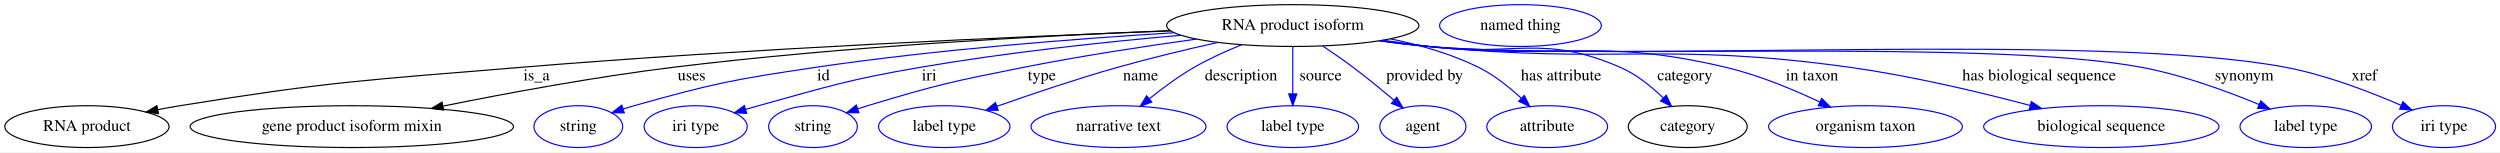
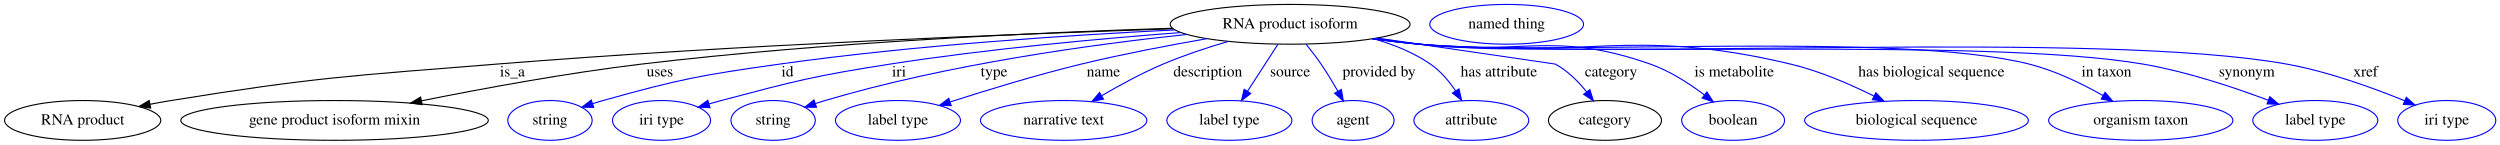
- <svg xmlns="http://www.w3.org/2000/svg" width="2152pt" height="131pt" viewBox="0.00 0.00 2152.04 131.00">
+ <svg xmlns="http://www.w3.org/2000/svg" width="2263pt" height="131pt" viewBox="0.00 0.00 2263.04 131.00">
  <g id="graph0" class="graph" transform="scale(1 1) rotate(0) translate(4 127)">
-     <polygon fill="white" stroke="transparent" points="-4,4 -4,-127 2148.04,-127 2148.04,4 -4,4" />
+     <polygon fill="white" stroke="transparent" points="-4,4 -4,-127 2259.04,-127 2259.04,4 -4,4" />
    <g id="node1" class="node">
-       <ellipse fill="none" stroke="black" cx="1108.84" cy="-105" rx="108.58" ry="18" />
-       <text text-anchor="middle" x="1108.84" y="-101.3" font-family="Times,serif" font-size="14.00">RNA product isoform</text>
+       <ellipse fill="none" stroke="black" cx="1163.84" cy="-105" rx="108.58" ry="18" />
+       <text text-anchor="middle" x="1163.84" y="-101.3" font-family="Times,serif" font-size="14.00">RNA product isoform</text>
    </g>
    <g id="node2" class="node">
      <ellipse fill="none" stroke="black" cx="70.84" cy="-18" rx="70.69" ry="18" />
      <text text-anchor="middle" x="70.84" y="-14.3" font-family="Times,serif" font-size="14.00">RNA product</text>
    </g>
    <g id="edge1" class="edge">
-       <path fill="none" stroke="black" d="M1003.62,-100.4C872.4,-95.46 641.3,-85.3 443.84,-69 313.24,-58.22 280.2,-56.98 150.84,-36 144.68,-35 138.28,-33.84 131.89,-32.61" />
-       <polygon fill="black" stroke="black" points="132.41,-29.15 121.92,-30.63 131.04,-36.01 132.41,-29.15" />
-       <text text-anchor="middle" x="457.84" y="-57.8" font-family="Times,serif" font-size="14.00">is_a</text>
+       <path fill="none" stroke="black" d="M1057.87,-100.91C917.67,-96.35 662.92,-86.42 445.84,-69 314.34,-58.45 281.08,-57.07 150.84,-36 144.68,-35 138.27,-33.85 131.89,-32.62" />
+       <polygon fill="black" stroke="black" points="132.41,-29.15 121.92,-30.63 131.04,-36.02 132.41,-29.15" />
+       <text text-anchor="middle" x="459.84" y="-57.8" font-family="Times,serif" font-size="14.00">is_a</text>
    </g>
    <g id="node3" class="node">
      <ellipse fill="none" stroke="black" cx="298.84" cy="-18" rx="139.18" ry="18" />
      <text text-anchor="middle" x="298.84" y="-14.3" font-family="Times,serif" font-size="14.00">gene product isoform mixin</text>
    </g>
    <g id="edge2" class="edge">
-       <path fill="none" stroke="black" d="M1003.39,-100.63C895.43,-96.35 722.96,-87.21 574.84,-69 507.84,-60.76 432.48,-46.79 377.45,-35.7" />
-       <polygon fill="black" stroke="black" points="377.91,-32.22 367.42,-33.67 376.52,-39.08 377.91,-32.22" />
-       <text text-anchor="middle" x="591.34" y="-57.8" font-family="Times,serif" font-size="14.00">uses</text>
+       <path fill="none" stroke="black" d="M1057.2,-101.43C939.31,-97.71 743.98,-88.94 576.84,-69 509.23,-60.93 433.17,-46.91 377.73,-35.76" />
+       <polygon fill="black" stroke="black" points="378.12,-32.27 367.62,-33.71 376.73,-39.13 378.12,-32.27" />
+       <text text-anchor="middle" x="593.34" y="-57.8" font-family="Times,serif" font-size="14.00">uses</text>
    </g>
    <g id="node4" class="node">
      <ellipse fill="none" stroke="blue" cx="493.84" cy="-18" rx="38.19" ry="18" />
      <text text-anchor="middle" x="493.84" y="-14.3" font-family="Times,serif" font-size="14.00">string</text>
    </g>
    <g id="edge3" class="edge">
-       <path fill="none" stroke="blue" d="M1006.67,-98.81C923.27,-93.74 802.51,-84.47 697.84,-69 627.74,-58.64 610.06,-55.2 541.84,-36 538.74,-35.13 535.54,-34.15 532.34,-33.13" />
-       <polygon fill="blue" stroke="blue" points="533.43,-29.81 522.84,-29.96 531.21,-36.45 533.43,-29.81" />
-       <text text-anchor="middle" x="704.84" y="-57.8" font-family="Times,serif" font-size="14.00">id</text>
+       <path fill="none" stroke="blue" d="M1059.31,-99.9C965.4,-95.3 823.92,-86.14 701.84,-69 629.94,-58.9 611.78,-55.5 541.84,-36 538.74,-35.13 535.54,-34.17 532.34,-33.15" />
+       <polygon fill="blue" stroke="blue" points="533.42,-29.82 522.83,-29.98 531.21,-36.46 533.42,-29.82" />
+       <text text-anchor="middle" x="708.84" y="-57.8" font-family="Times,serif" font-size="14.00">id</text>
    </g>
    <g id="node5" class="node">
      <ellipse fill="none" stroke="blue" cx="594.84" cy="-18" rx="44.39" ry="18" />
      <text text-anchor="middle" x="594.84" y="-14.3" font-family="Times,serif" font-size="14.00">iri type</text>
    </g>
    <g id="edge4" class="edge">
-       <path fill="none" stroke="blue" d="M1012.54,-96.65C948.56,-91 862.84,-81.94 787.84,-69 725.27,-58.2 710.05,-52.88 648.84,-36 645.27,-35.01 641.58,-33.95 637.88,-32.85" />
-       <polygon fill="blue" stroke="blue" points="638.73,-29.45 628.15,-29.9 636.7,-36.15 638.73,-29.45" />
-       <text text-anchor="middle" x="795.84" y="-57.8" font-family="Times,serif" font-size="14.00">iri</text>
+       <path fill="none" stroke="blue" d="M1064.74,-97.53C991.77,-92.02 890.28,-82.76 801.84,-69 733.11,-58.3 716.09,-53.8 648.84,-36 645.26,-35.05 641.56,-34.01 637.86,-32.93" />
+       <polygon fill="blue" stroke="blue" points="638.7,-29.53 628.12,-30.01 636.69,-36.24 638.7,-29.53" />
+       <text text-anchor="middle" x="809.84" y="-57.8" font-family="Times,serif" font-size="14.00">iri</text>
    </g>
    <g id="node6" class="node">
      <ellipse fill="none" stroke="blue" cx="695.84" cy="-18" rx="38.19" ry="18" />
      <text text-anchor="middle" x="695.84" y="-14.3" font-family="Times,serif" font-size="14.00">string</text>
    </g>
    <g id="edge5" class="edge">
-       <path fill="none" stroke="blue" d="M1025.85,-93.36C981.47,-87.2 925.99,-78.74 876.84,-69 816.68,-57.08 801.54,-53.79 742.84,-36 740.08,-35.16 737.24,-34.26 734.39,-33.31" />
-       <polygon fill="blue" stroke="blue" points="735.36,-29.94 724.77,-30 733.09,-36.56 735.36,-29.94" />
-       <text text-anchor="middle" x="892.84" y="-57.8" font-family="Times,serif" font-size="14.00">type</text>
+       <path fill="none" stroke="blue" d="M1070.33,-95.84C983.99,-86.69 852.86,-68.65 742.84,-36 739.94,-35.14 736.96,-34.2 733.97,-33.21" />
+       <polygon fill="blue" stroke="blue" points="735.09,-29.9 724.5,-29.97 732.83,-36.52 735.09,-29.9" />
+       <text text-anchor="middle" x="895.84" y="-57.8" font-family="Times,serif" font-size="14.00">type</text>
    </g>
    <g id="node7" class="node">
      <ellipse fill="none" stroke="blue" cx="808.84" cy="-18" rx="56.59" ry="18" />
      <text text-anchor="middle" x="808.84" y="-14.3" font-family="Times,serif" font-size="14.00">label type</text>
    </g>
    <g id="edge6" class="edge">
-       <path fill="none" stroke="blue" d="M1044.2,-90.45C1017.34,-84.45 985.94,-76.95 957.84,-69 922.7,-59.05 883.57,-45.84 854.23,-35.49" />
-       <polygon fill="blue" stroke="blue" points="855.27,-32.15 844.67,-32.1 852.93,-38.74 855.27,-32.15" />
-       <text text-anchor="middle" x="977.84" y="-57.8" font-family="Times,serif" font-size="14.00">name</text>
+       <path fill="none" stroke="blue" d="M1088.48,-91.99C1053.7,-85.95 1011.98,-78 974.84,-69 934.42,-59.2 889.26,-45.41 856.26,-34.79" />
+       <polygon fill="blue" stroke="blue" points="857.02,-31.36 846.43,-31.61 854.86,-38.02 857.02,-31.36" />
+       <text text-anchor="middle" x="994.84" y="-57.8" font-family="Times,serif" font-size="14.00">name</text>
    </g>
    <g id="node8" class="node">
      <ellipse fill="none" stroke="blue" cx="958.84" cy="-18" rx="75.29" ry="18" />
      <text text-anchor="middle" x="958.84" y="-14.3" font-family="Times,serif" font-size="14.00">narrative text</text>
    </g>
    <g id="edge7" class="edge">
-       <path fill="none" stroke="blue" d="M1064.98,-88.52C1051.43,-83.06 1036.7,-76.42 1023.84,-69 1010.45,-61.27 996.71,-51.1 985.34,-41.95" />
-       <polygon fill="blue" stroke="blue" points="987.47,-39.16 977.52,-35.52 983.02,-44.57 987.47,-39.16" />
-       <text text-anchor="middle" x="1064.34" y="-57.8" font-family="Times,serif" font-size="14.00">description</text>
+       <path fill="none" stroke="blue" d="M1107.72,-89.5C1088.72,-83.92 1067.58,-76.95 1048.84,-69 1029.82,-60.93 1009.63,-49.95 993.2,-40.34" />
+       <polygon fill="blue" stroke="blue" points="994.88,-37.27 984.49,-35.17 991.3,-43.28 994.88,-37.27" />
+       <text text-anchor="middle" x="1089.34" y="-57.8" font-family="Times,serif" font-size="14.00">description</text>
    </g>
    <g id="node9" class="node">
      <ellipse fill="none" stroke="blue" cx="1108.84" cy="-18" rx="56.59" ry="18" />
      <text text-anchor="middle" x="1108.84" y="-14.3" font-family="Times,serif" font-size="14.00">label type</text>
    </g>
    <g id="edge8" class="edge">
-       <path fill="none" stroke="blue" d="M1108.84,-86.8C1108.84,-75.16 1108.84,-59.55 1108.84,-46.24" />
-       <polygon fill="blue" stroke="blue" points="1112.34,-46.18 1108.84,-36.18 1105.34,-46.18 1112.34,-46.18" />
-       <text text-anchor="middle" x="1132.84" y="-57.8" font-family="Times,serif" font-size="14.00">source</text>
+       <path fill="none" stroke="blue" d="M1152.71,-86.8C1144.83,-74.62 1134.14,-58.09 1125.28,-44.4" />
+       <polygon fill="blue" stroke="blue" points="1128.14,-42.38 1119.77,-35.89 1122.26,-46.18 1128.14,-42.38" />
+       <text text-anchor="middle" x="1163.84" y="-57.8" font-family="Times,serif" font-size="14.00">source</text>
    </g>
    <g id="node10" class="node">
      <ellipse fill="none" stroke="blue" cx="1220.84" cy="-18" rx="37.09" ry="18" />
      <text text-anchor="middle" x="1220.84" y="-14.3" font-family="Times,serif" font-size="14.00">agent</text>
    </g>
    <g id="edge9" class="edge">
-       <path fill="none" stroke="blue" d="M1134.6,-87.42C1143.08,-81.76 1152.49,-75.27 1160.84,-69 1172.69,-60.12 1185.34,-49.72 1195.96,-40.71" />
-       <polygon fill="blue" stroke="blue" points="1198.31,-43.3 1203.64,-34.14 1193.76,-37.98 1198.31,-43.3" />
-       <text text-anchor="middle" x="1222.34" y="-57.8" font-family="Times,serif" font-size="14.00">provided by</text>
+       <path fill="none" stroke="blue" d="M1178.33,-86.94C1182.84,-81.36 1187.71,-75.04 1191.84,-69 1197.14,-61.26 1202.43,-52.51 1207.02,-44.52" />
+       <polygon fill="blue" stroke="blue" points="1210.19,-46.02 1212.04,-35.59 1204.09,-42.59 1210.19,-46.02" />
+       <text text-anchor="middle" x="1244.34" y="-57.8" font-family="Times,serif" font-size="14.00">provided by</text>
    </g>
    <g id="node11" class="node">
      <ellipse fill="none" stroke="blue" cx="1327.84" cy="-18" rx="51.99" ry="18" />
      <text text-anchor="middle" x="1327.84" y="-14.3" font-family="Times,serif" font-size="14.00">attribute</text>
    </g>
    <g id="edge10" class="edge">
-       <path fill="none" stroke="blue" d="M1192.83,-93.59C1218.13,-88.38 1245.39,-80.59 1268.84,-69 1282.27,-62.36 1295.2,-52.01 1305.52,-42.45" />
-       <polygon fill="blue" stroke="blue" points="1308.09,-44.83 1312.86,-35.36 1303.23,-39.79 1308.09,-44.83" />
-       <text text-anchor="middle" x="1339.84" y="-57.8" font-family="Times,serif" font-size="14.00">has attribute</text>
+       <path fill="none" stroke="blue" d="M1239.33,-91.99C1257.24,-86.83 1275.57,-79.48 1290.84,-69 1299.93,-62.77 1307.65,-53.57 1313.64,-44.75" />
+       <polygon fill="blue" stroke="blue" points="1316.67,-46.51 1319.06,-36.18 1310.76,-42.77 1316.67,-46.51" />
+       <text text-anchor="middle" x="1352.84" y="-57.8" font-family="Times,serif" font-size="14.00">has attribute</text>
    </g>
    <g id="node12" class="node">
      <ellipse fill="none" stroke="black" cx="1448.84" cy="-18" rx="51.19" ry="18" />
      <text text-anchor="middle" x="1448.84" y="-14.3" font-family="Times,serif" font-size="14.00">category</text>
    </g>
    <g id="edge11" class="edge">
-       <path fill="none" stroke="blue" d="M1186.2,-92.36C1199.42,-90.49 1213.02,-88.63 1225.84,-87 1299.02,-77.69 1323.19,-98.41 1390.84,-69 1404.64,-63 1417.57,-52.54 1427.71,-42.73" />
-       <polygon fill="blue" stroke="blue" points="1430.36,-45.02 1434.88,-35.44 1425.37,-40.11 1430.36,-45.02" />
-       <text text-anchor="middle" x="1446.34" y="-57.8" font-family="Times,serif" font-size="14.00">category</text>
+       <path fill="none" stroke="blue" d="M1242.66,-92.55C1312.54,-82.38 1403.61,-69.12 1403.84,-69 1414.99,-63.03 1424.76,-53.17 1432.32,-43.77" />
+       <polygon fill="blue" stroke="blue" points="1435.15,-45.83 1438.38,-35.74 1429.56,-41.62 1435.15,-45.83" />
+       <text text-anchor="middle" x="1454.34" y="-57.8" font-family="Times,serif" font-size="14.00">category</text>
    </g>
    <g id="node14" class="node">
-       <ellipse fill="none" stroke="blue" cx="1601.84" cy="-18" rx="83.39" ry="18" />
-       <text text-anchor="middle" x="1601.84" y="-14.3" font-family="Times,serif" font-size="14.00">organism taxon</text>
+       <ellipse fill="none" stroke="blue" cx="1564.84" cy="-18" rx="46.59" ry="18" />
+       <text text-anchor="middle" x="1564.84" y="-14.3" font-family="Times,serif" font-size="14.00">boolean</text>
    </g>
    <g id="edge12" class="edge">
-       <path fill="none" stroke="blue" d="M1184.89,-92.12C1198.51,-90.23 1212.58,-88.43 1225.84,-87 1339.25,-74.79 1370.85,-95.28 1481.84,-69 1509.83,-62.37 1539.69,-49.95 1562.63,-39.15" />
-       <polygon fill="blue" stroke="blue" points="1564.19,-42.28 1571.69,-34.8 1561.16,-35.97 1564.19,-42.28" />
-       <text text-anchor="middle" x="1555.84" y="-57.8" font-family="Times,serif" font-size="14.00">in taxon</text>
+       <path fill="none" stroke="blue" d="M1240.54,-92.2C1253.96,-90.33 1267.79,-88.51 1280.84,-87 1373.46,-76.29 1401.85,-99.82 1489.84,-69 1507.58,-62.79 1525.18,-51.4 1538.86,-41.06" />
+       <polygon fill="blue" stroke="blue" points="1541.13,-43.74 1546.85,-34.82 1536.82,-38.22 1541.13,-43.74" />
+       <text text-anchor="middle" x="1565.84" y="-57.8" font-family="Times,serif" font-size="14.00">is metabolite</text>
    </g>
    <g id="node15" class="node">
-       <ellipse fill="none" stroke="blue" cx="1804.84" cy="-18" rx="101.28" ry="18" />
-       <text text-anchor="middle" x="1804.84" y="-14.3" font-family="Times,serif" font-size="14.00">biological sequence</text>
+       <ellipse fill="none" stroke="blue" cx="1730.84" cy="-18" rx="101.28" ry="18" />
+       <text text-anchor="middle" x="1730.84" y="-14.3" font-family="Times,serif" font-size="14.00">biological sequence</text>
    </g>
    <g id="edge13" class="edge">
-       <path fill="none" stroke="blue" d="M1184.24,-91.97C1198.05,-90.08 1212.36,-88.31 1225.84,-87 1386.62,-71.37 1428.86,-91.3 1588.84,-69 1641.72,-61.63 1700.7,-47.57 1743.66,-36.23" />
-       <polygon fill="blue" stroke="blue" points="1744.63,-39.59 1753.39,-33.64 1742.83,-32.83 1744.63,-39.59" />
-       <text text-anchor="middle" x="1751.34" y="-57.8" font-family="Times,serif" font-size="14.00">has biological sequence</text>
+       <path fill="none" stroke="blue" d="M1239.25,-92.02C1253.06,-90.12 1267.36,-88.34 1280.84,-87 1429.66,-72.23 1471.35,-103.59 1616.84,-69 1643.03,-62.77 1670.73,-50.77 1692.26,-40.08" />
+       <polygon fill="blue" stroke="blue" points="1694.06,-43.09 1701.39,-35.45 1690.89,-36.85 1694.06,-43.09" />
+       <text text-anchor="middle" x="1744.34" y="-57.8" font-family="Times,serif" font-size="14.00">has biological sequence</text>
    </g>
    <g id="node16" class="node">
-       <ellipse fill="none" stroke="blue" cx="1980.84" cy="-18" rx="56.59" ry="18" />
-       <text text-anchor="middle" x="1980.84" y="-14.3" font-family="Times,serif" font-size="14.00">label type</text>
+       <ellipse fill="none" stroke="blue" cx="1933.84" cy="-18" rx="83.39" ry="18" />
+       <text text-anchor="middle" x="1933.84" y="-14.3" font-family="Times,serif" font-size="14.00">organism taxon</text>
    </g>
    <g id="edge14" class="edge">
-       <path fill="none" stroke="blue" d="M1183.28,-91.88C1197.38,-89.95 1212.04,-88.2 1225.84,-87 1361.83,-75.17 1705.67,-94.11 1839.84,-69 1874.9,-62.44 1912.91,-48.53 1940.63,-37.05" />
-       <polygon fill="blue" stroke="blue" points="1942.13,-40.21 1949.98,-33.1 1939.41,-33.76 1942.13,-40.21" />
-       <text text-anchor="middle" x="1927.84" y="-57.8" font-family="Times,serif" font-size="14.00">synonym</text>
+       <path fill="none" stroke="blue" d="M1238.6,-91.87C1252.6,-89.96 1267.15,-88.21 1280.84,-87 1403.1,-76.16 1713.81,-98.9 1832.84,-69 1856.33,-63.1 1880.71,-51.22 1899.63,-40.52" />
+       <polygon fill="blue" stroke="blue" points="1901.57,-43.44 1908.45,-35.39 1898.05,-37.39 1901.57,-43.44" />
+       <text text-anchor="middle" x="1902.84" y="-57.8" font-family="Times,serif" font-size="14.00">in taxon</text>
    </g>
    <g id="node17" class="node">
-       <ellipse fill="none" stroke="blue" cx="2099.84" cy="-18" rx="44.39" ry="18" />
-       <text text-anchor="middle" x="2099.84" y="-14.3" font-family="Times,serif" font-size="14.00">iri type</text>
+       <ellipse fill="none" stroke="blue" cx="2091.84" cy="-18" rx="56.59" ry="18" />
+       <text text-anchor="middle" x="2091.84" y="-14.3" font-family="Times,serif" font-size="14.00">label type</text>
    </g>
    <g id="edge15" class="edge">
-       <path fill="none" stroke="blue" d="M1183.28,-91.82C1197.38,-89.9 1212.04,-88.17 1225.84,-87 1389.31,-73.18 1802.7,-99.72 1963.84,-69 1998.51,-62.39 2036.02,-48.01 2062.85,-36.36" />
-       <polygon fill="blue" stroke="blue" points="2064.49,-39.46 2072.22,-32.22 2061.66,-33.06 2064.49,-39.46" />
-       <text text-anchor="middle" x="2031.34" y="-57.8" font-family="Times,serif" font-size="14.00">xref</text>
+       <path fill="none" stroke="blue" d="M1238.28,-91.86C1252.38,-89.93 1267.04,-88.19 1280.84,-87 1425.92,-74.51 1792.3,-93.47 1935.84,-69 1975.18,-62.29 2018.26,-47.92 2049.17,-36.3" />
+       <polygon fill="blue" stroke="blue" points="2050.66,-39.47 2058.75,-32.63 2048.16,-32.93 2050.66,-39.47" />
+       <text text-anchor="middle" x="2029.84" y="-57.8" font-family="Times,serif" font-size="14.00">synonym</text>
+     </g>
+     <g id="node18" class="node">
+       <ellipse fill="none" stroke="blue" cx="2210.84" cy="-18" rx="44.39" ry="18" />
+       <text text-anchor="middle" x="2210.84" y="-14.3" font-family="Times,serif" font-size="14.00">iri type</text>
+     </g>
+     <g id="edge16" class="edge">
+       <path fill="none" stroke="blue" d="M1237.96,-91.85C1252.16,-89.91 1266.93,-88.17 1280.84,-87 1454.72,-72.43 1894.09,-99.81 2065.84,-69 2103.28,-62.28 2144.09,-47.49 2172.85,-35.73" />
+       <polygon fill="blue" stroke="blue" points="2174.23,-38.95 2182.12,-31.88 2171.54,-32.49 2174.23,-38.95" />
+       <text text-anchor="middle" x="2137.34" y="-57.8" font-family="Times,serif" font-size="14.00">xref</text>
    </g>
    <g id="node13" class="node">
-       <ellipse fill="none" stroke="blue" cx="1304.84" cy="-105" rx="69.59" ry="18" />
-       <text text-anchor="middle" x="1304.84" y="-101.3" font-family="Times,serif" font-size="14.00">named thing</text>
+       <ellipse fill="none" stroke="blue" cx="1359.84" cy="-105" rx="69.59" ry="18" />
+       <text text-anchor="middle" x="1359.84" y="-101.3" font-family="Times,serif" font-size="14.00">named thing</text>
    </g>
  </g>
</svg>
